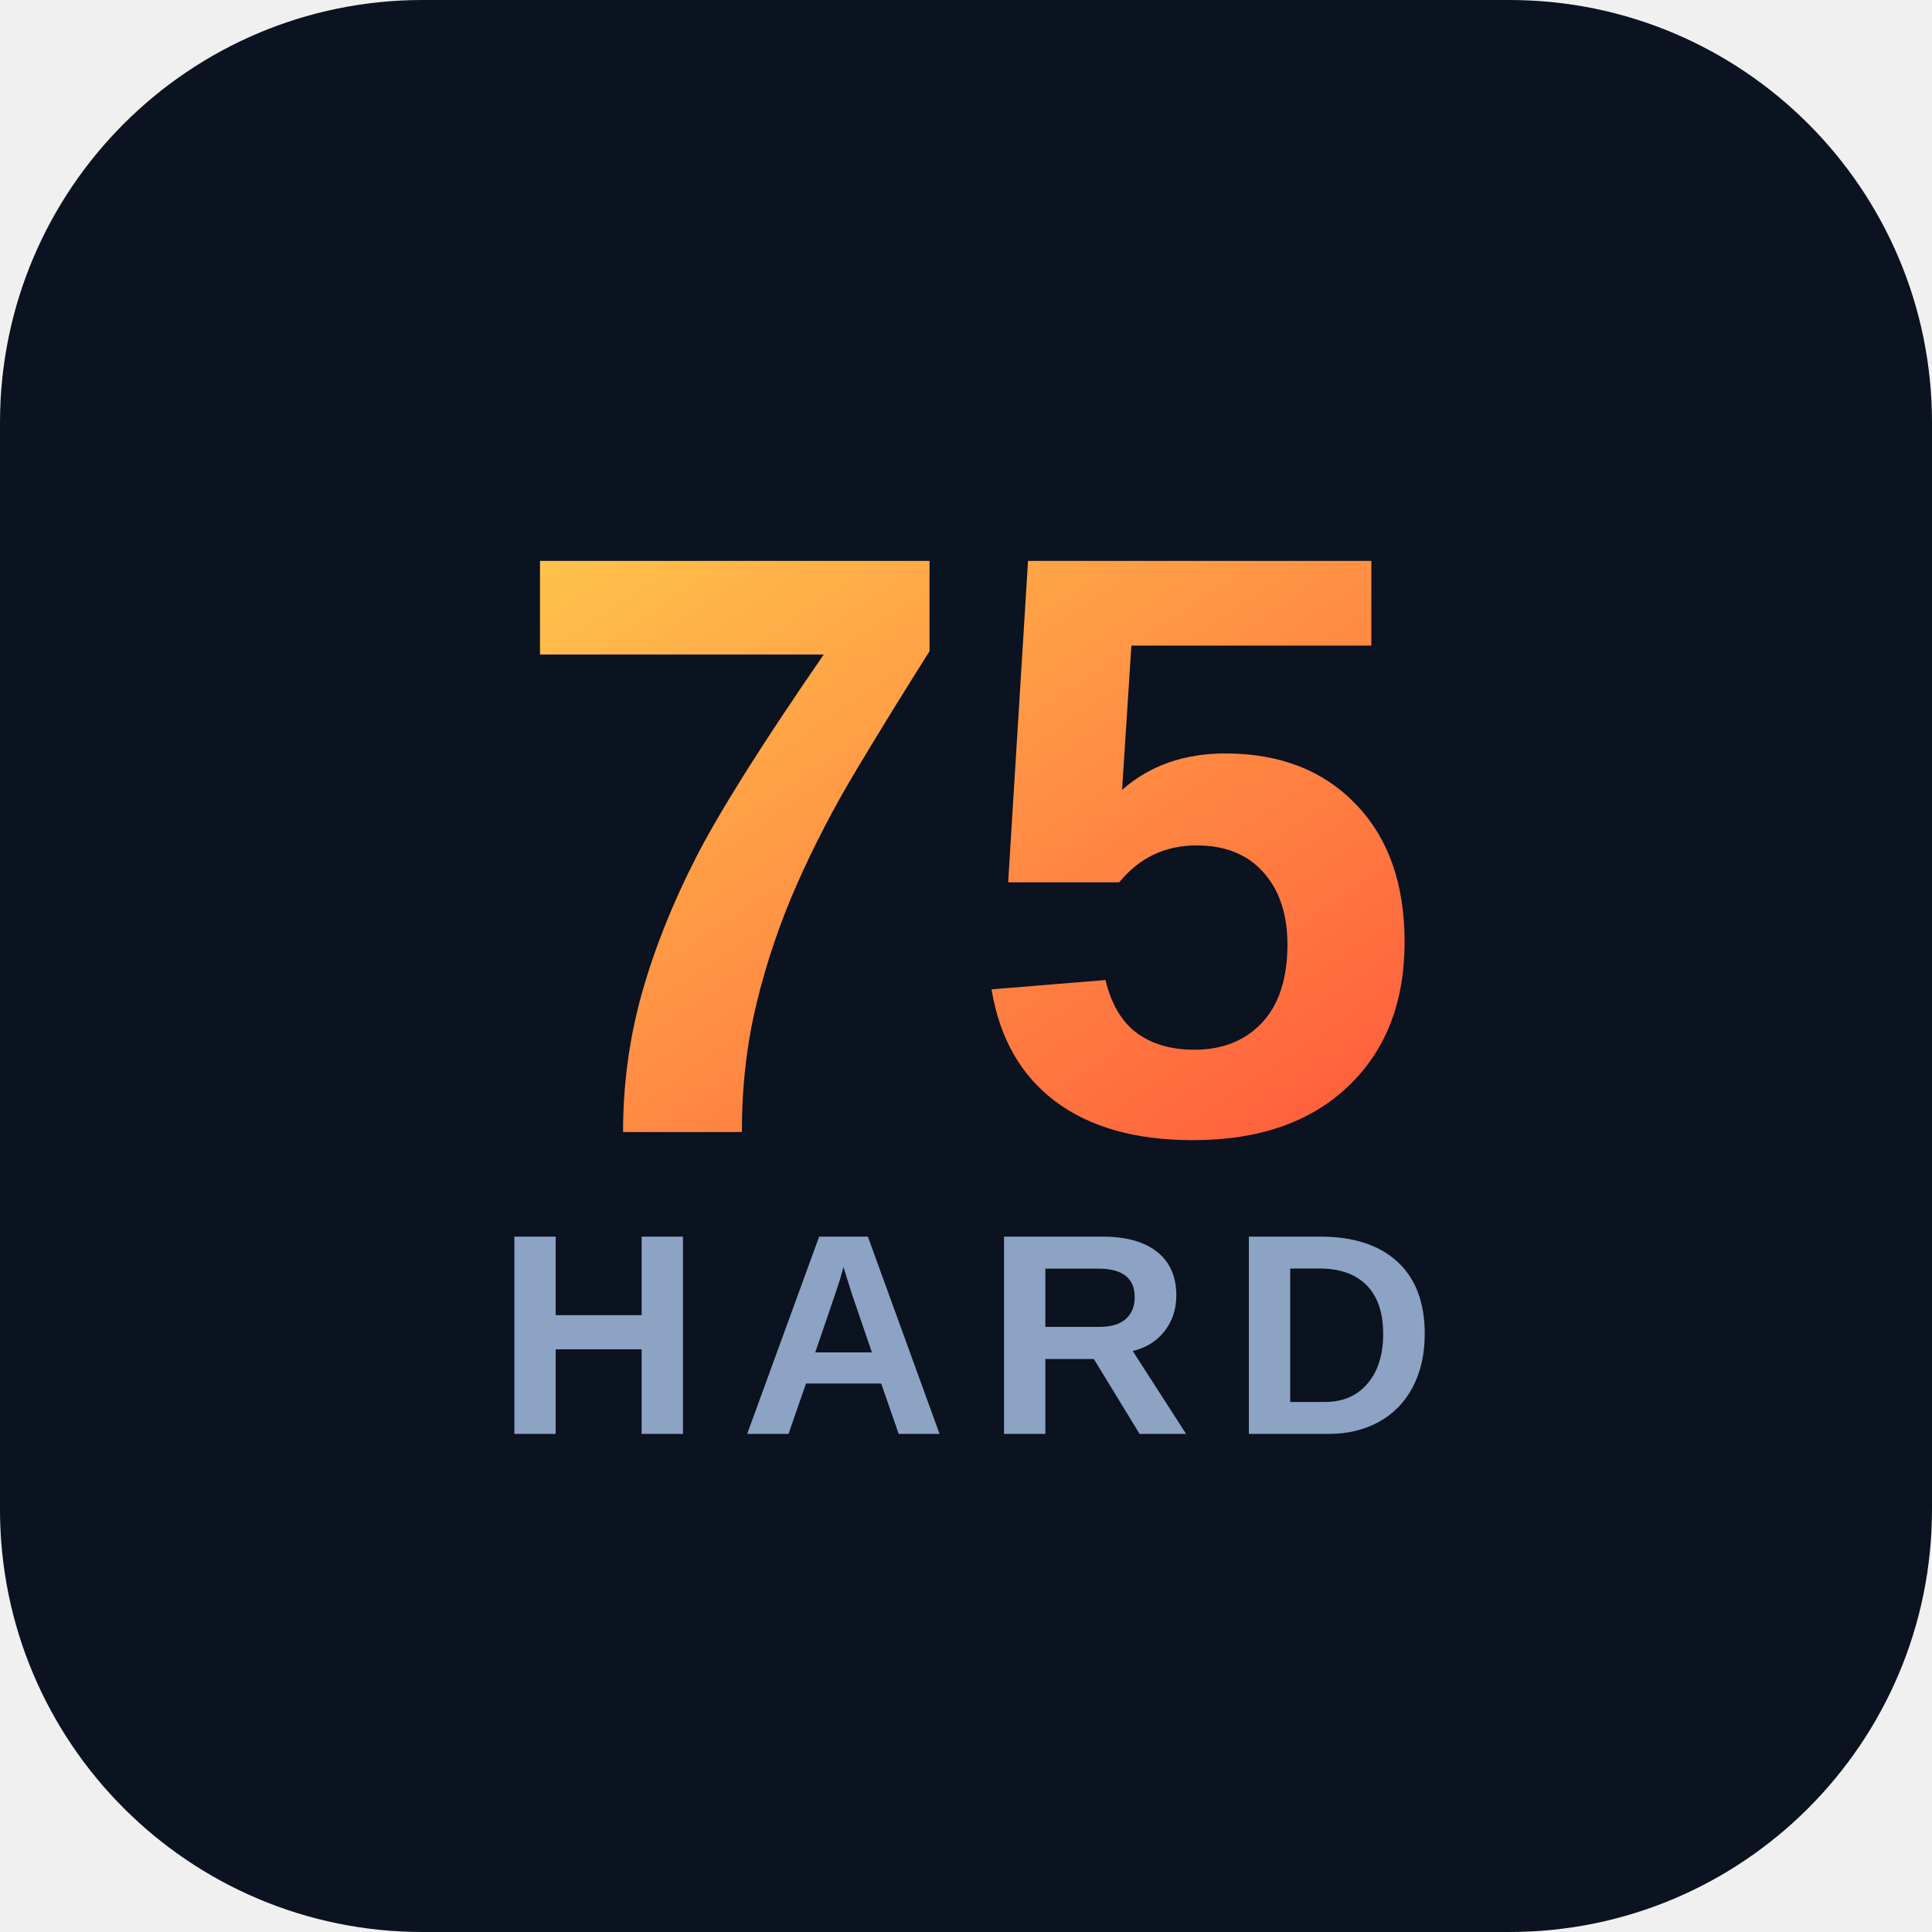
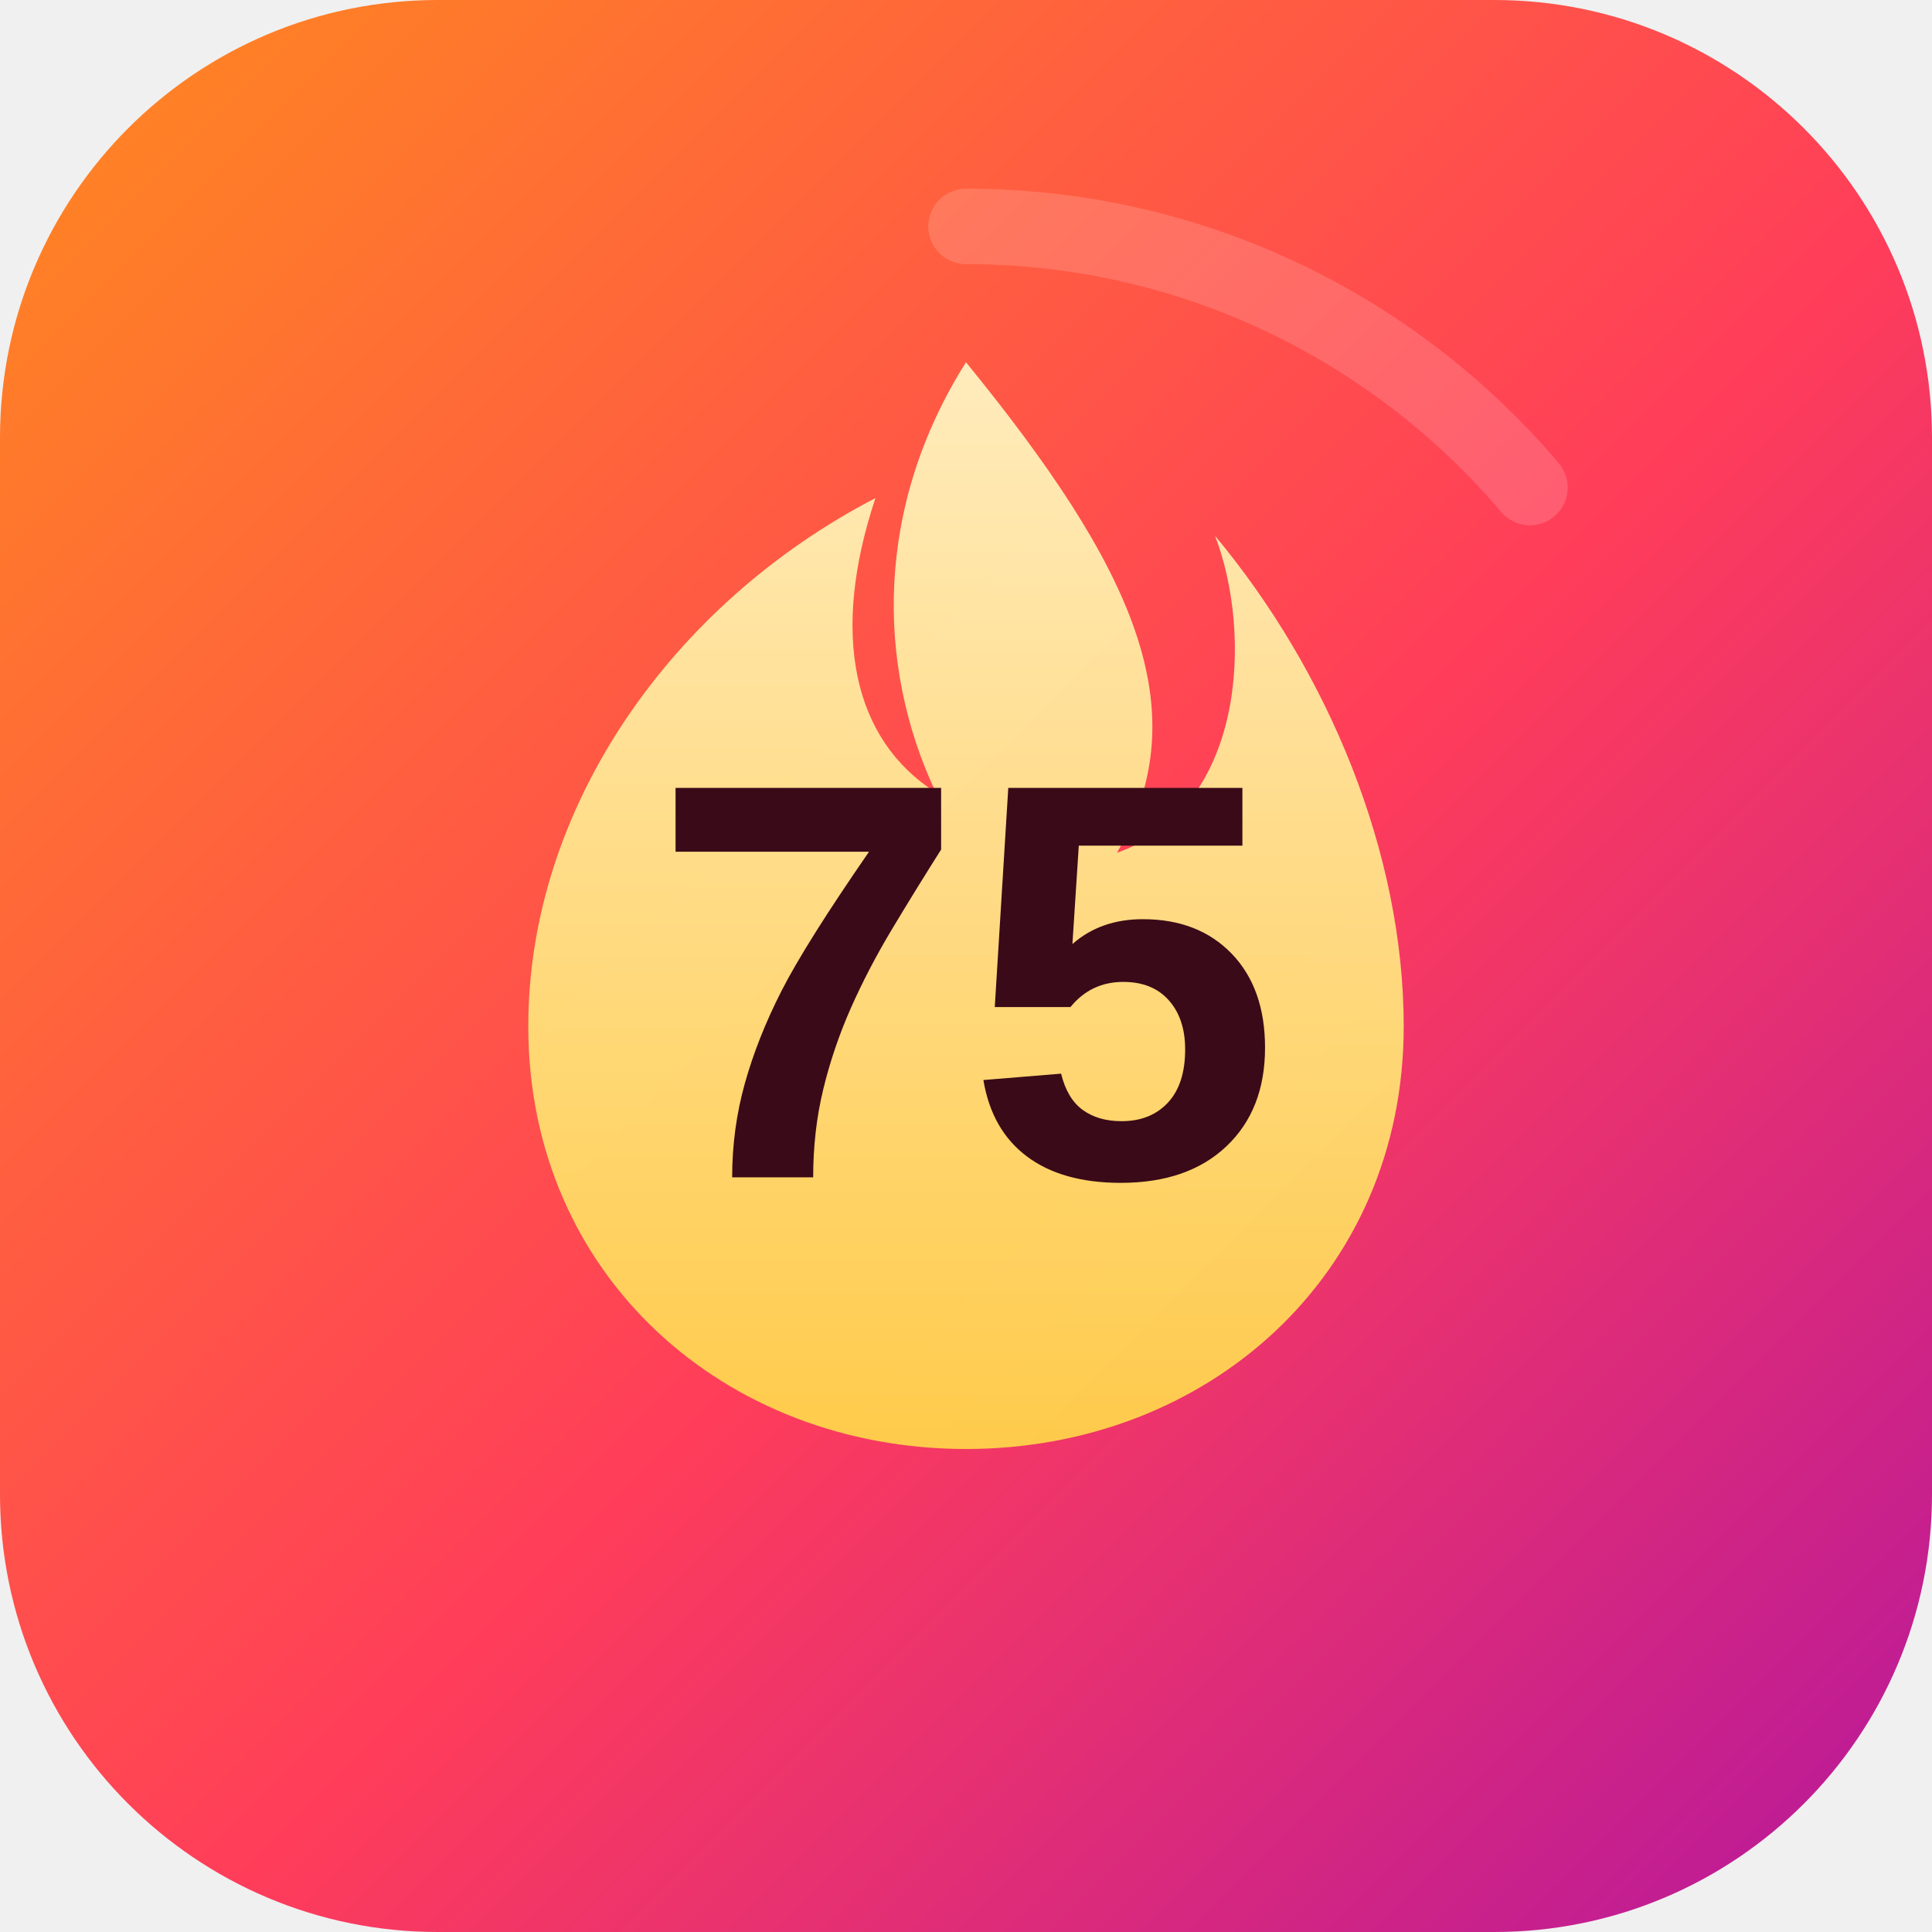
<svg xmlns="http://www.w3.org/2000/svg" viewBox="0 0 512 512" width="512" height="512">
  <defs>
-     <linearGradient id="g" x1="0" y1="0" x2="1" y2="1">
-       <stop offset="0" stop-color="#ffc24b" />
-       <stop offset="1" stop-color="#ff5a3c" />
+     <linearGradient id="tile" x1="0" y1="0" x2="1" y2="1">
+       <stop offset="0" stop-color="#ff8a1e" />
+       <stop offset=".55" stop-color="#ff3d5a" />
+       <stop offset="1" stop-color="#b5179e" />
+     </linearGradient>
+     <linearGradient id="flame" x1="0" y1="0" x2="0" y2="1">
+       <stop offset="0" stop-color="#fff2c2" />
+       <stop offset="1" stop-color="#ffd24a" />
    </linearGradient>
  </defs>
-   <rect width="512" height="512" rx="112" fill="#0b1220" />
-   <text x="256" y="300" text-anchor="middle" font-family="Arial, Helvetica, sans-serif" font-size="220" font-weight="900" fill="url(#g)">75</text>
-   <text x="256" y="380" text-anchor="middle" font-family="Arial, Helvetica, sans-serif" font-size="76" font-weight="800" letter-spacing="10" fill="#8da3c4">HARD</text>
+   <rect width="512" height="512" rx="116" fill="url(#tile)" />
+   <circle cx="256" cy="256" r="196" fill="none" stroke="#ffffff" stroke-opacity=".16" stroke-width="20" stroke-linecap="round" stroke-dasharray="170 1231" transform="rotate(-90 256 256)" />
+   <path d="M256 96 C300 150 318 188 296 226 C330 214 332 168 322 142            C352 178 372 226 372 272 C372 338 320 384 256 384            C192 384 140 338 140 272 C140 214 178 160 232 132            C220 168 226 196 248 210 C232 176 232 134 256 96 Z" fill="url(#flame)" opacity=".95" />
+   <text x="256" y="312" text-anchor="middle" font-family="Arial, Helvetica, sans-serif" font-size="150" font-weight="900" fill="#3a0a18">75</text>
</svg>
